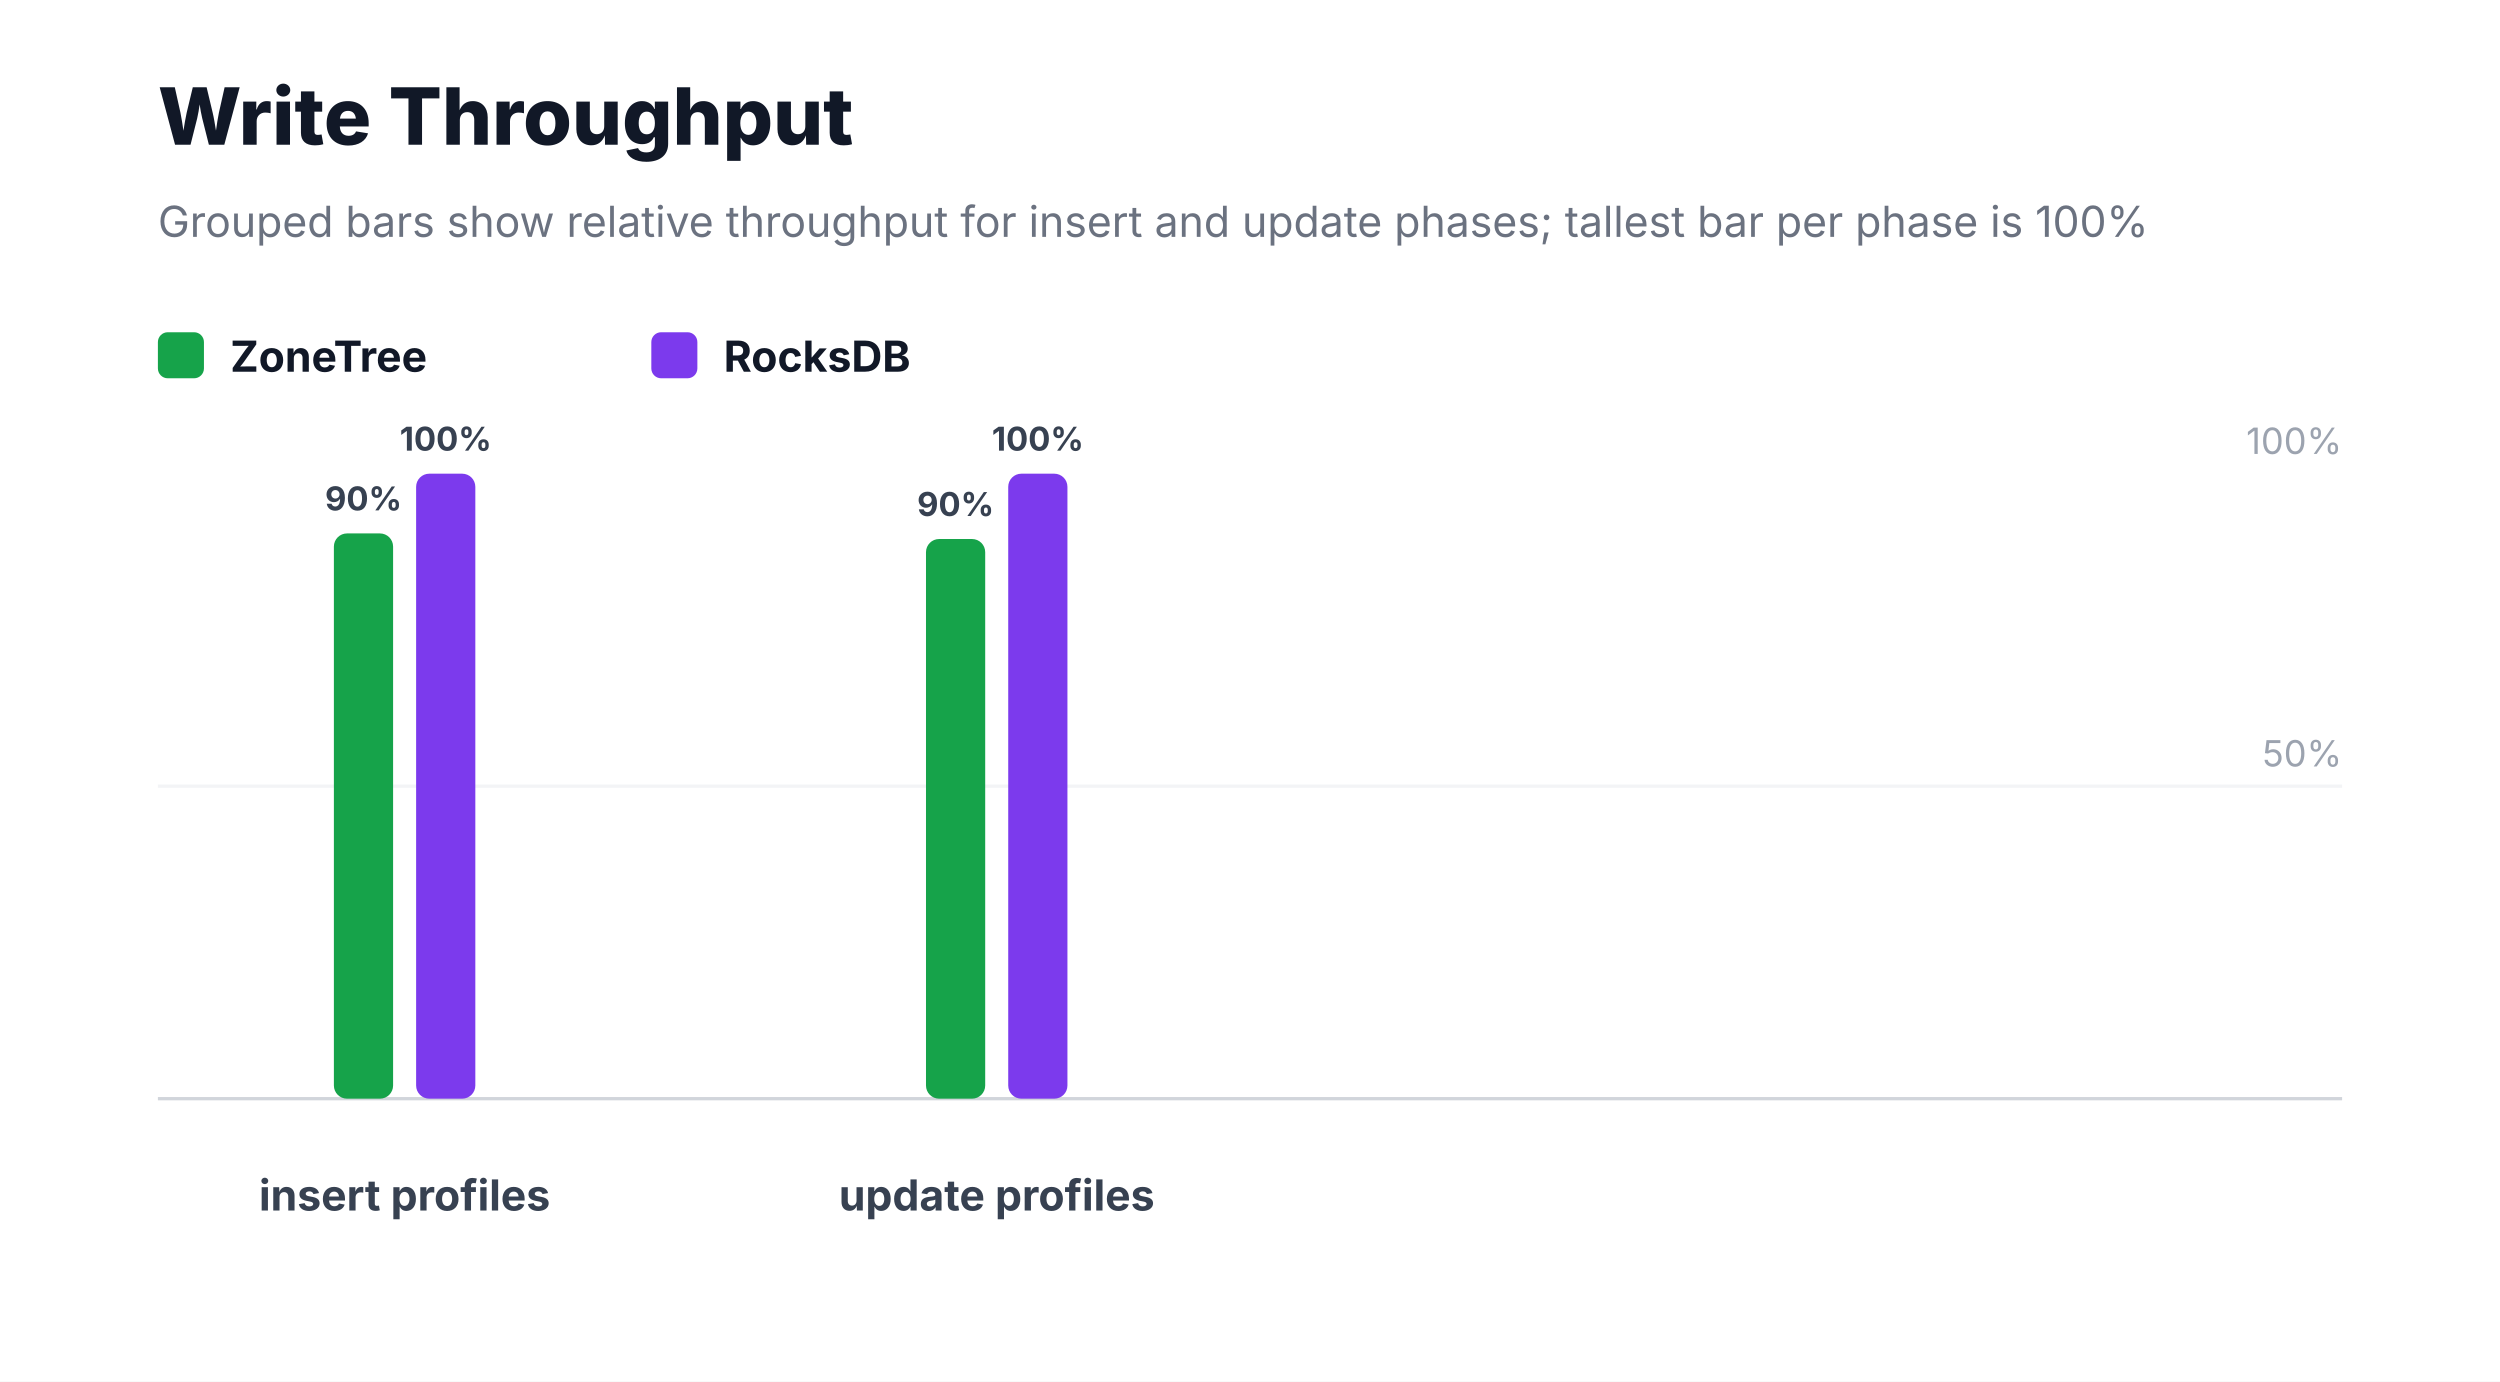
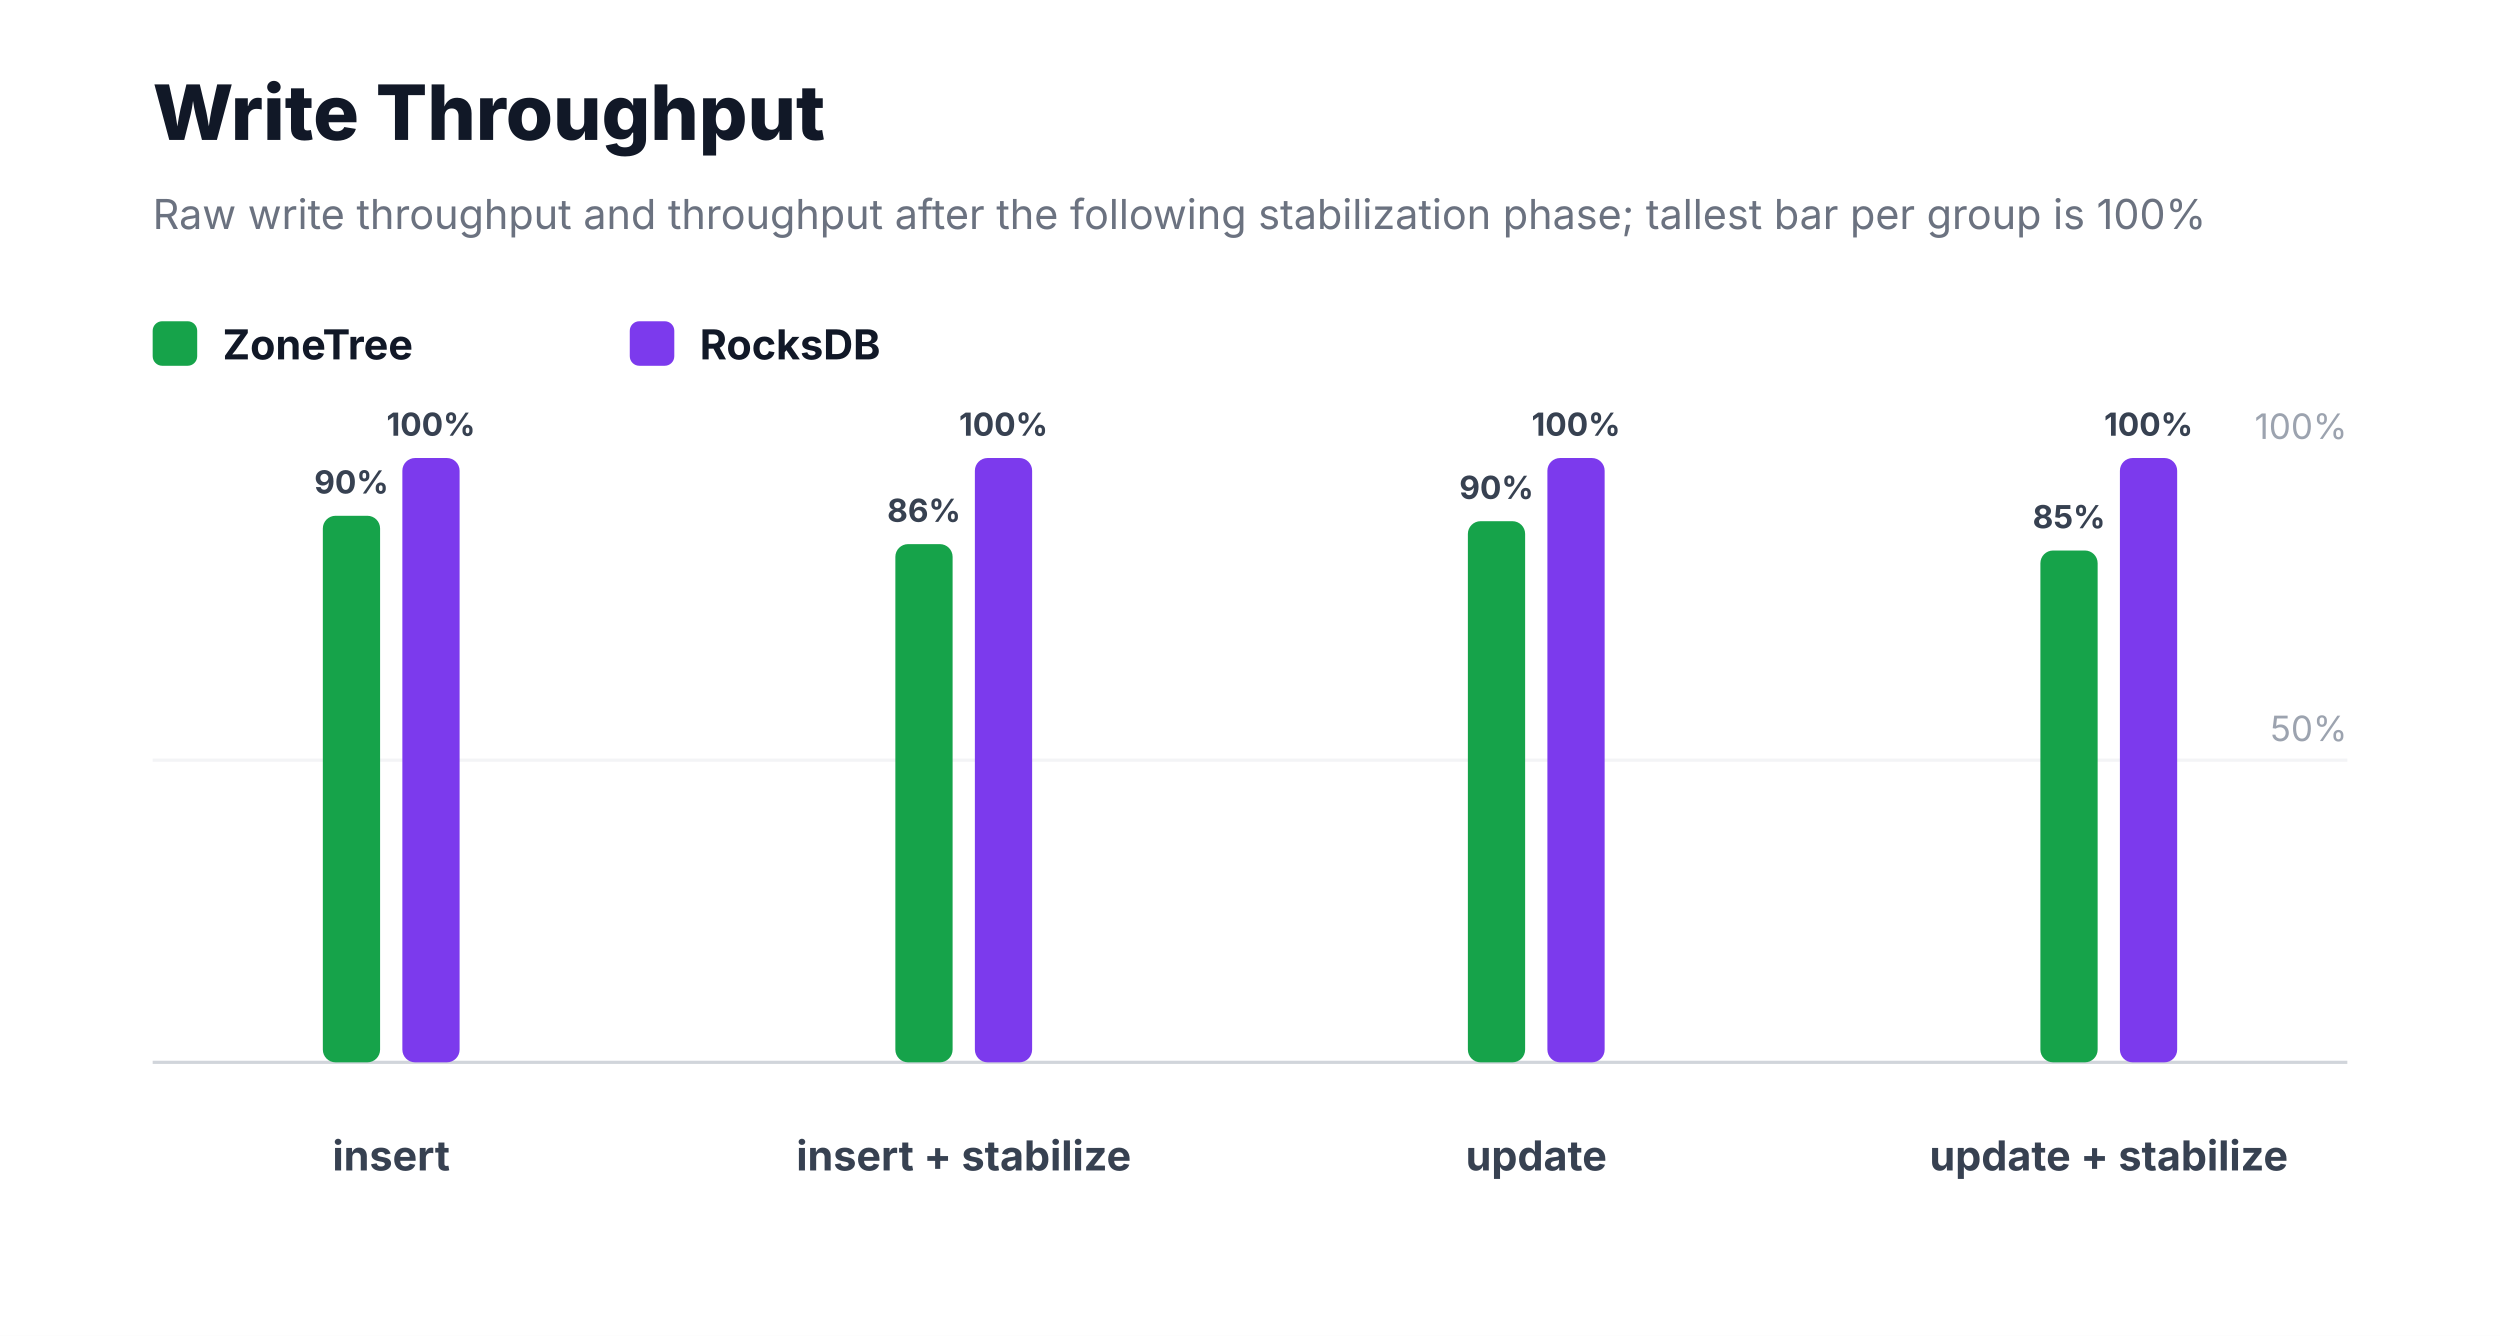
- <svg xmlns="http://www.w3.org/2000/svg" width="760" height="420" viewBox="0 0 760 420" role="img" aria-label="Write Throughput">
+ <svg xmlns="http://www.w3.org/2000/svg" width="786" height="420" viewBox="0 0 786 420" role="img" aria-label="Write Throughput">
  <style>
    text { font-family: Inter, Segoe UI, Arial, sans-serif; }
  </style>
  <rect width="100%" height="100%" fill="#ffffff" />
  <text x="48" y="44" font-size="24" font-weight="800" fill="#111827">Write Throughput</text>
-   <text x="48" y="72" font-size="13" fill="#6b7280">Grouped bars show relative throughput for insert and update phases; tallest bar per phase is 100%</text>
+   <text x="48" y="72" font-size="13" fill="#6b7280">Raw write throughput and throughput after the following stabilization phase; tallest bar per group is 100%</text>
  <rect x="48" y="101" width="14" height="14" rx="3" fill="#16a34a" />
  <text x="70" y="113" font-size="13" fill="#111827" text-anchor="start" font-weight="700">ZoneTree</text>
  <rect x="198" y="101" width="14" height="14" rx="3" fill="#7c3aed" />
  <text x="220" y="113" font-size="13" fill="#111827" text-anchor="start" font-weight="700">RocksDB</text>
-   <line x1="48" y1="334" x2="712" y2="334" stroke="#d1d5db" stroke-width="1" />
-   <line x1="48" y1="239" x2="712" y2="239" stroke="#f3f4f6" stroke-width="1" />
-   <text x="712" y="233" font-size="11" fill="#9ca3af" text-anchor="end" font-weight="400">50%</text>
-   <text x="712" y="138" font-size="11" fill="#9ca3af" text-anchor="end" font-weight="400">100%</text>
+   <line x1="48" y1="334" x2="738" y2="334" stroke="#d1d5db" stroke-width="1" />
+   <line x1="48" y1="239" x2="738" y2="239" stroke="#f3f4f6" stroke-width="1" />
+   <text x="738" y="233" font-size="11" fill="#9ca3af" text-anchor="end" font-weight="400">50%</text>
+   <text x="738" y="138" font-size="11" fill="#9ca3af" text-anchor="end" font-weight="400">100%</text>
  <rect x="101.5" y="162.16" width="18" height="171.84" rx="4" fill="#16a34a" />
  <text x="110.5" y="155.16" font-size="10" fill="#374151" text-anchor="middle" font-weight="700">90%</text>
  <rect x="126.5" y="144" width="18" height="190" rx="4" fill="#7c3aed" />
  <text x="135.5" y="137" font-size="10" fill="#374151" text-anchor="middle" font-weight="700">100%</text>
-   <text x="123" y="368" font-size="13" fill="#374151" text-anchor="middle" font-weight="700">insert profiles</text>
-   <rect x="281.5" y="163.86" width="18" height="170.14" rx="4" fill="#16a34a" />
-   <text x="290.5" y="156.86" font-size="10" fill="#374151" text-anchor="middle" font-weight="700">90%</text>
+   <text x="123" y="368" font-size="13" fill="#374151" text-anchor="middle" font-weight="700">insert</text>
+   <rect x="281.5" y="171.07" width="18" height="162.93" rx="4" fill="#16a34a" />
+   <text x="290.5" y="164.07" font-size="10" fill="#374151" text-anchor="middle" font-weight="700">86%</text>
  <rect x="306.5" y="144" width="18" height="190" rx="4" fill="#7c3aed" />
  <text x="315.5" y="137" font-size="10" fill="#374151" text-anchor="middle" font-weight="700">100%</text>
-   <text x="303" y="368" font-size="13" fill="#374151" text-anchor="middle" font-weight="700">update profiles</text>
+   <text x="303" y="368" font-size="13" fill="#374151" text-anchor="middle" font-weight="700">insert + stabilize</text>
+   <rect x="461.5" y="163.86" width="18" height="170.14" rx="4" fill="#16a34a" />
+   <text x="470.5" y="156.86" font-size="10" fill="#374151" text-anchor="middle" font-weight="700">90%</text>
+   <rect x="486.5" y="144" width="18" height="190" rx="4" fill="#7c3aed" />
+   <text x="495.5" y="137" font-size="10" fill="#374151" text-anchor="middle" font-weight="700">100%</text>
+   <text x="483" y="368" font-size="13" fill="#374151" text-anchor="middle" font-weight="700">update</text>
+   <rect x="641.5" y="173.08" width="18" height="160.92" rx="4" fill="#16a34a" />
+   <text x="650.5" y="166.08" font-size="10" fill="#374151" text-anchor="middle" font-weight="700">85%</text>
+   <rect x="666.5" y="144" width="18" height="190" rx="4" fill="#7c3aed" />
+   <text x="675.5" y="137" font-size="10" fill="#374151" text-anchor="middle" font-weight="700">100%</text>
+   <text x="663" y="368" font-size="13" fill="#374151" text-anchor="middle" font-weight="700">update + stabilize</text>
</svg>
